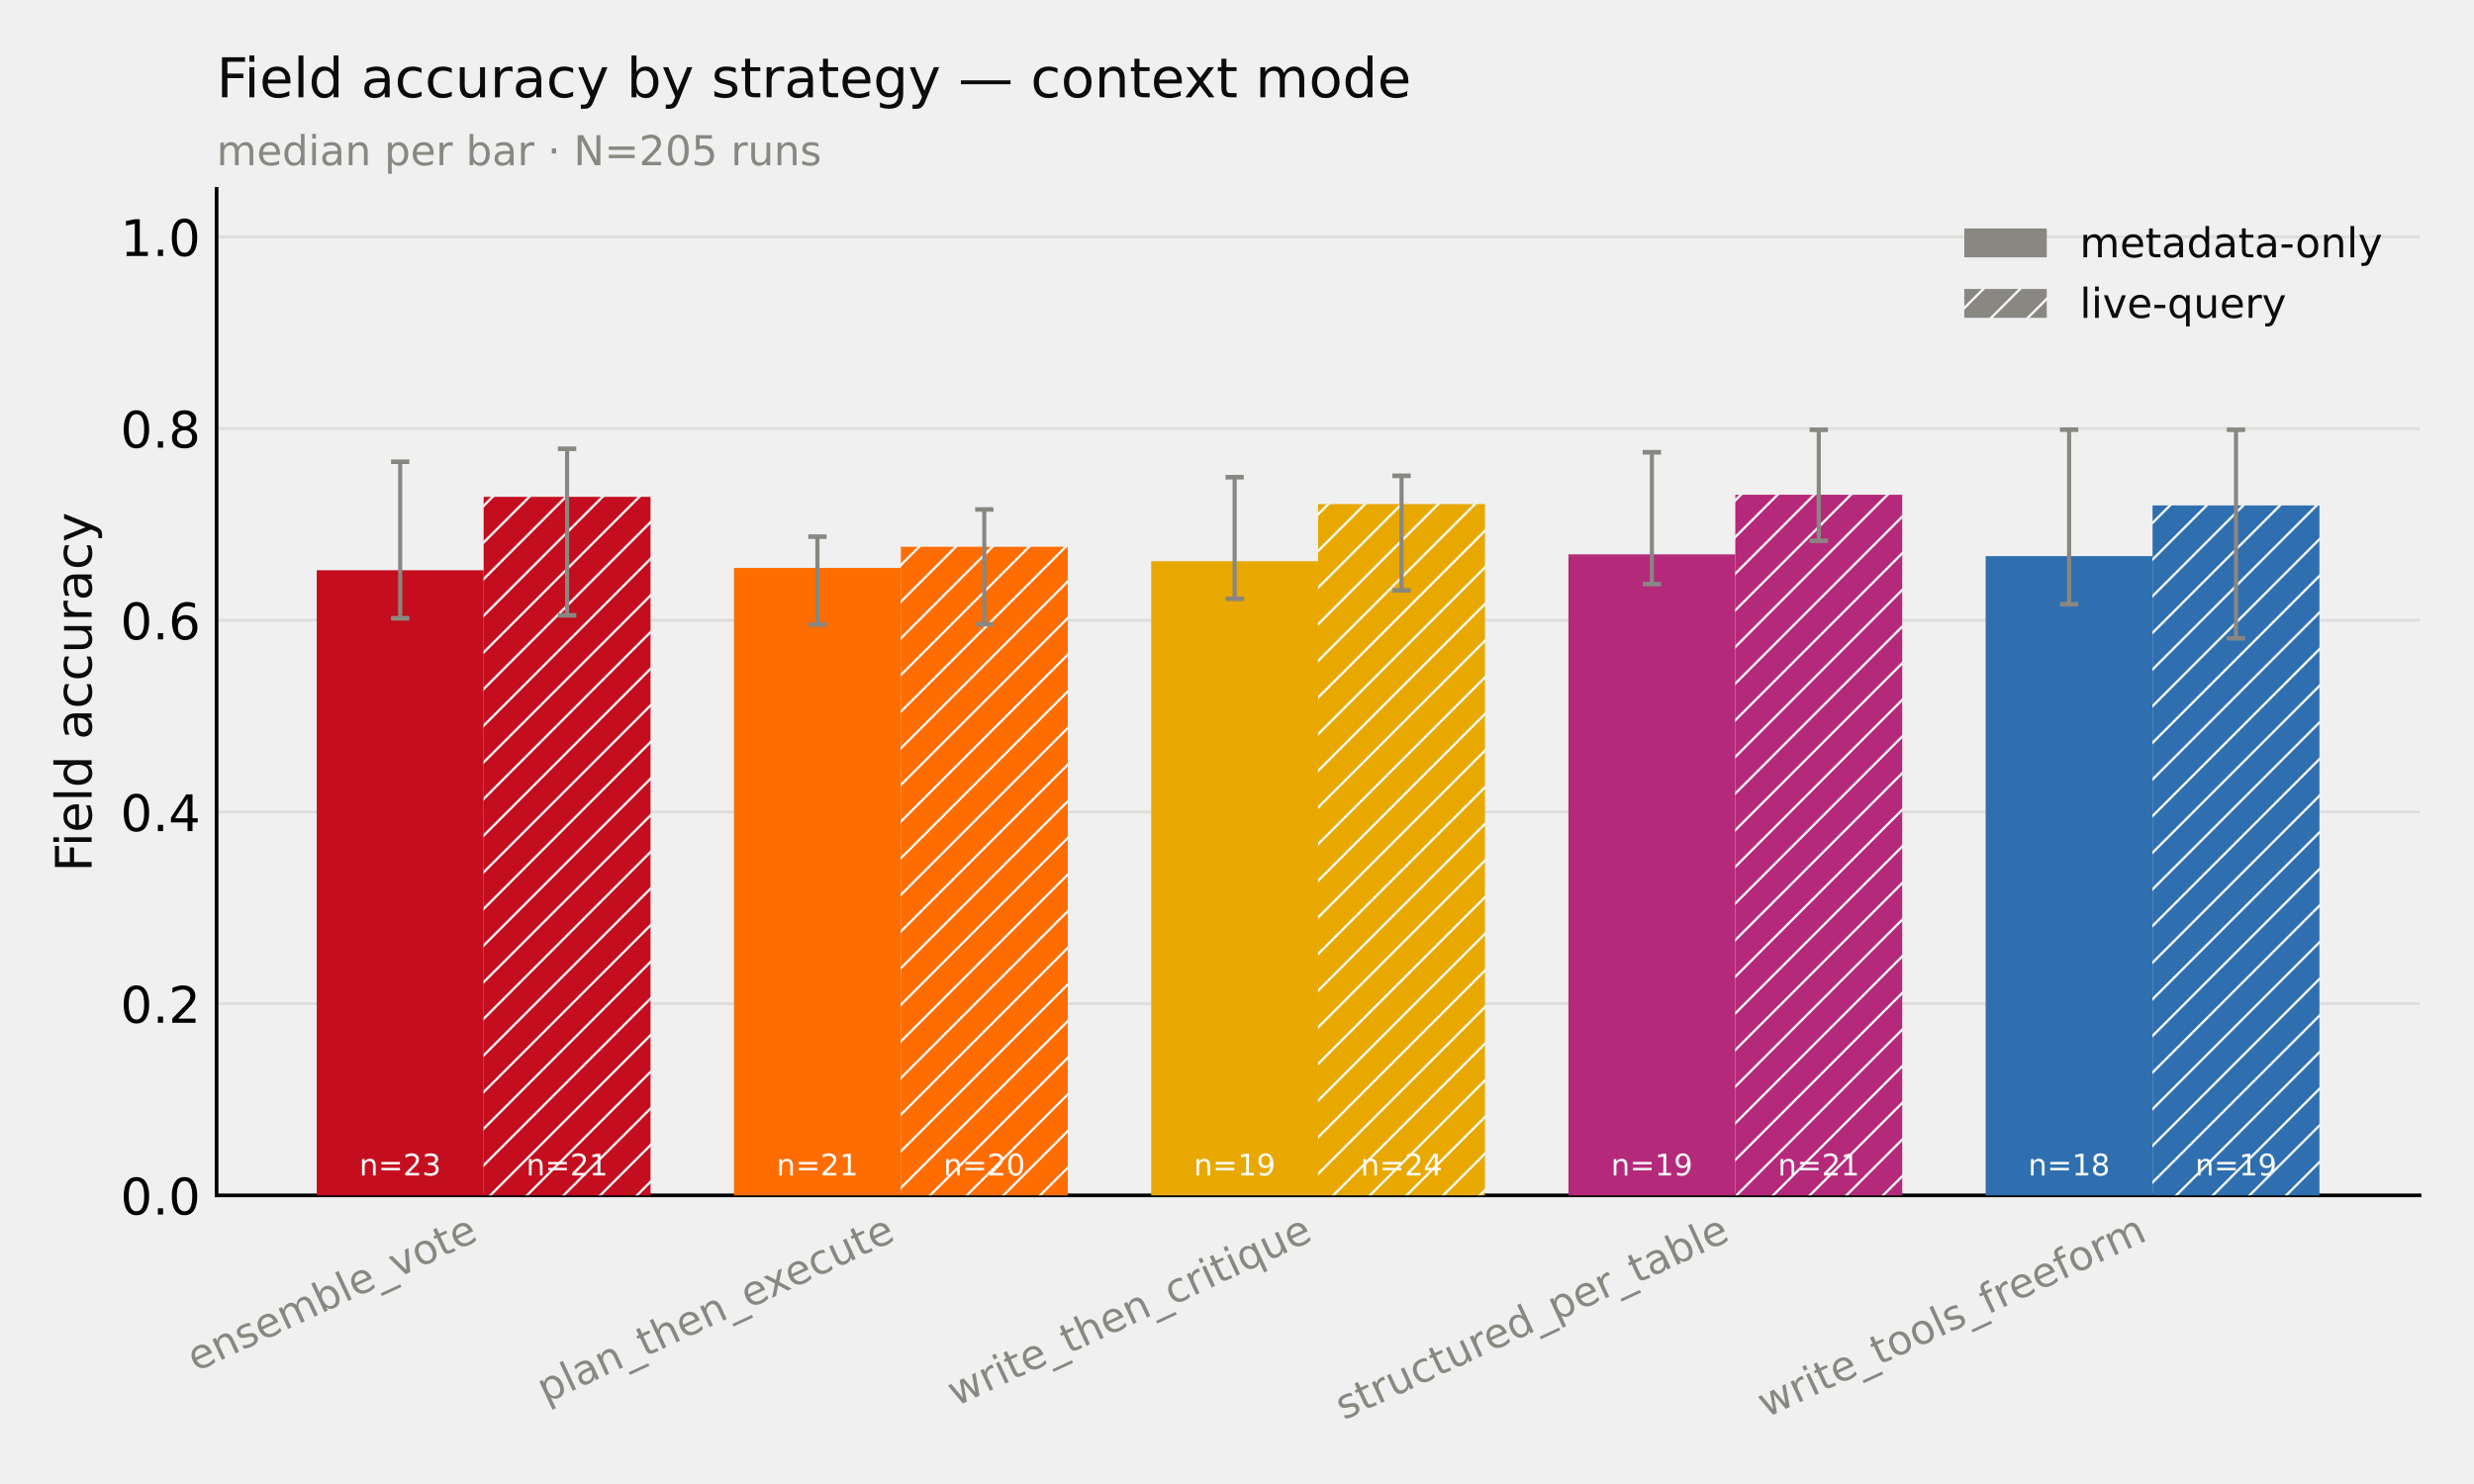
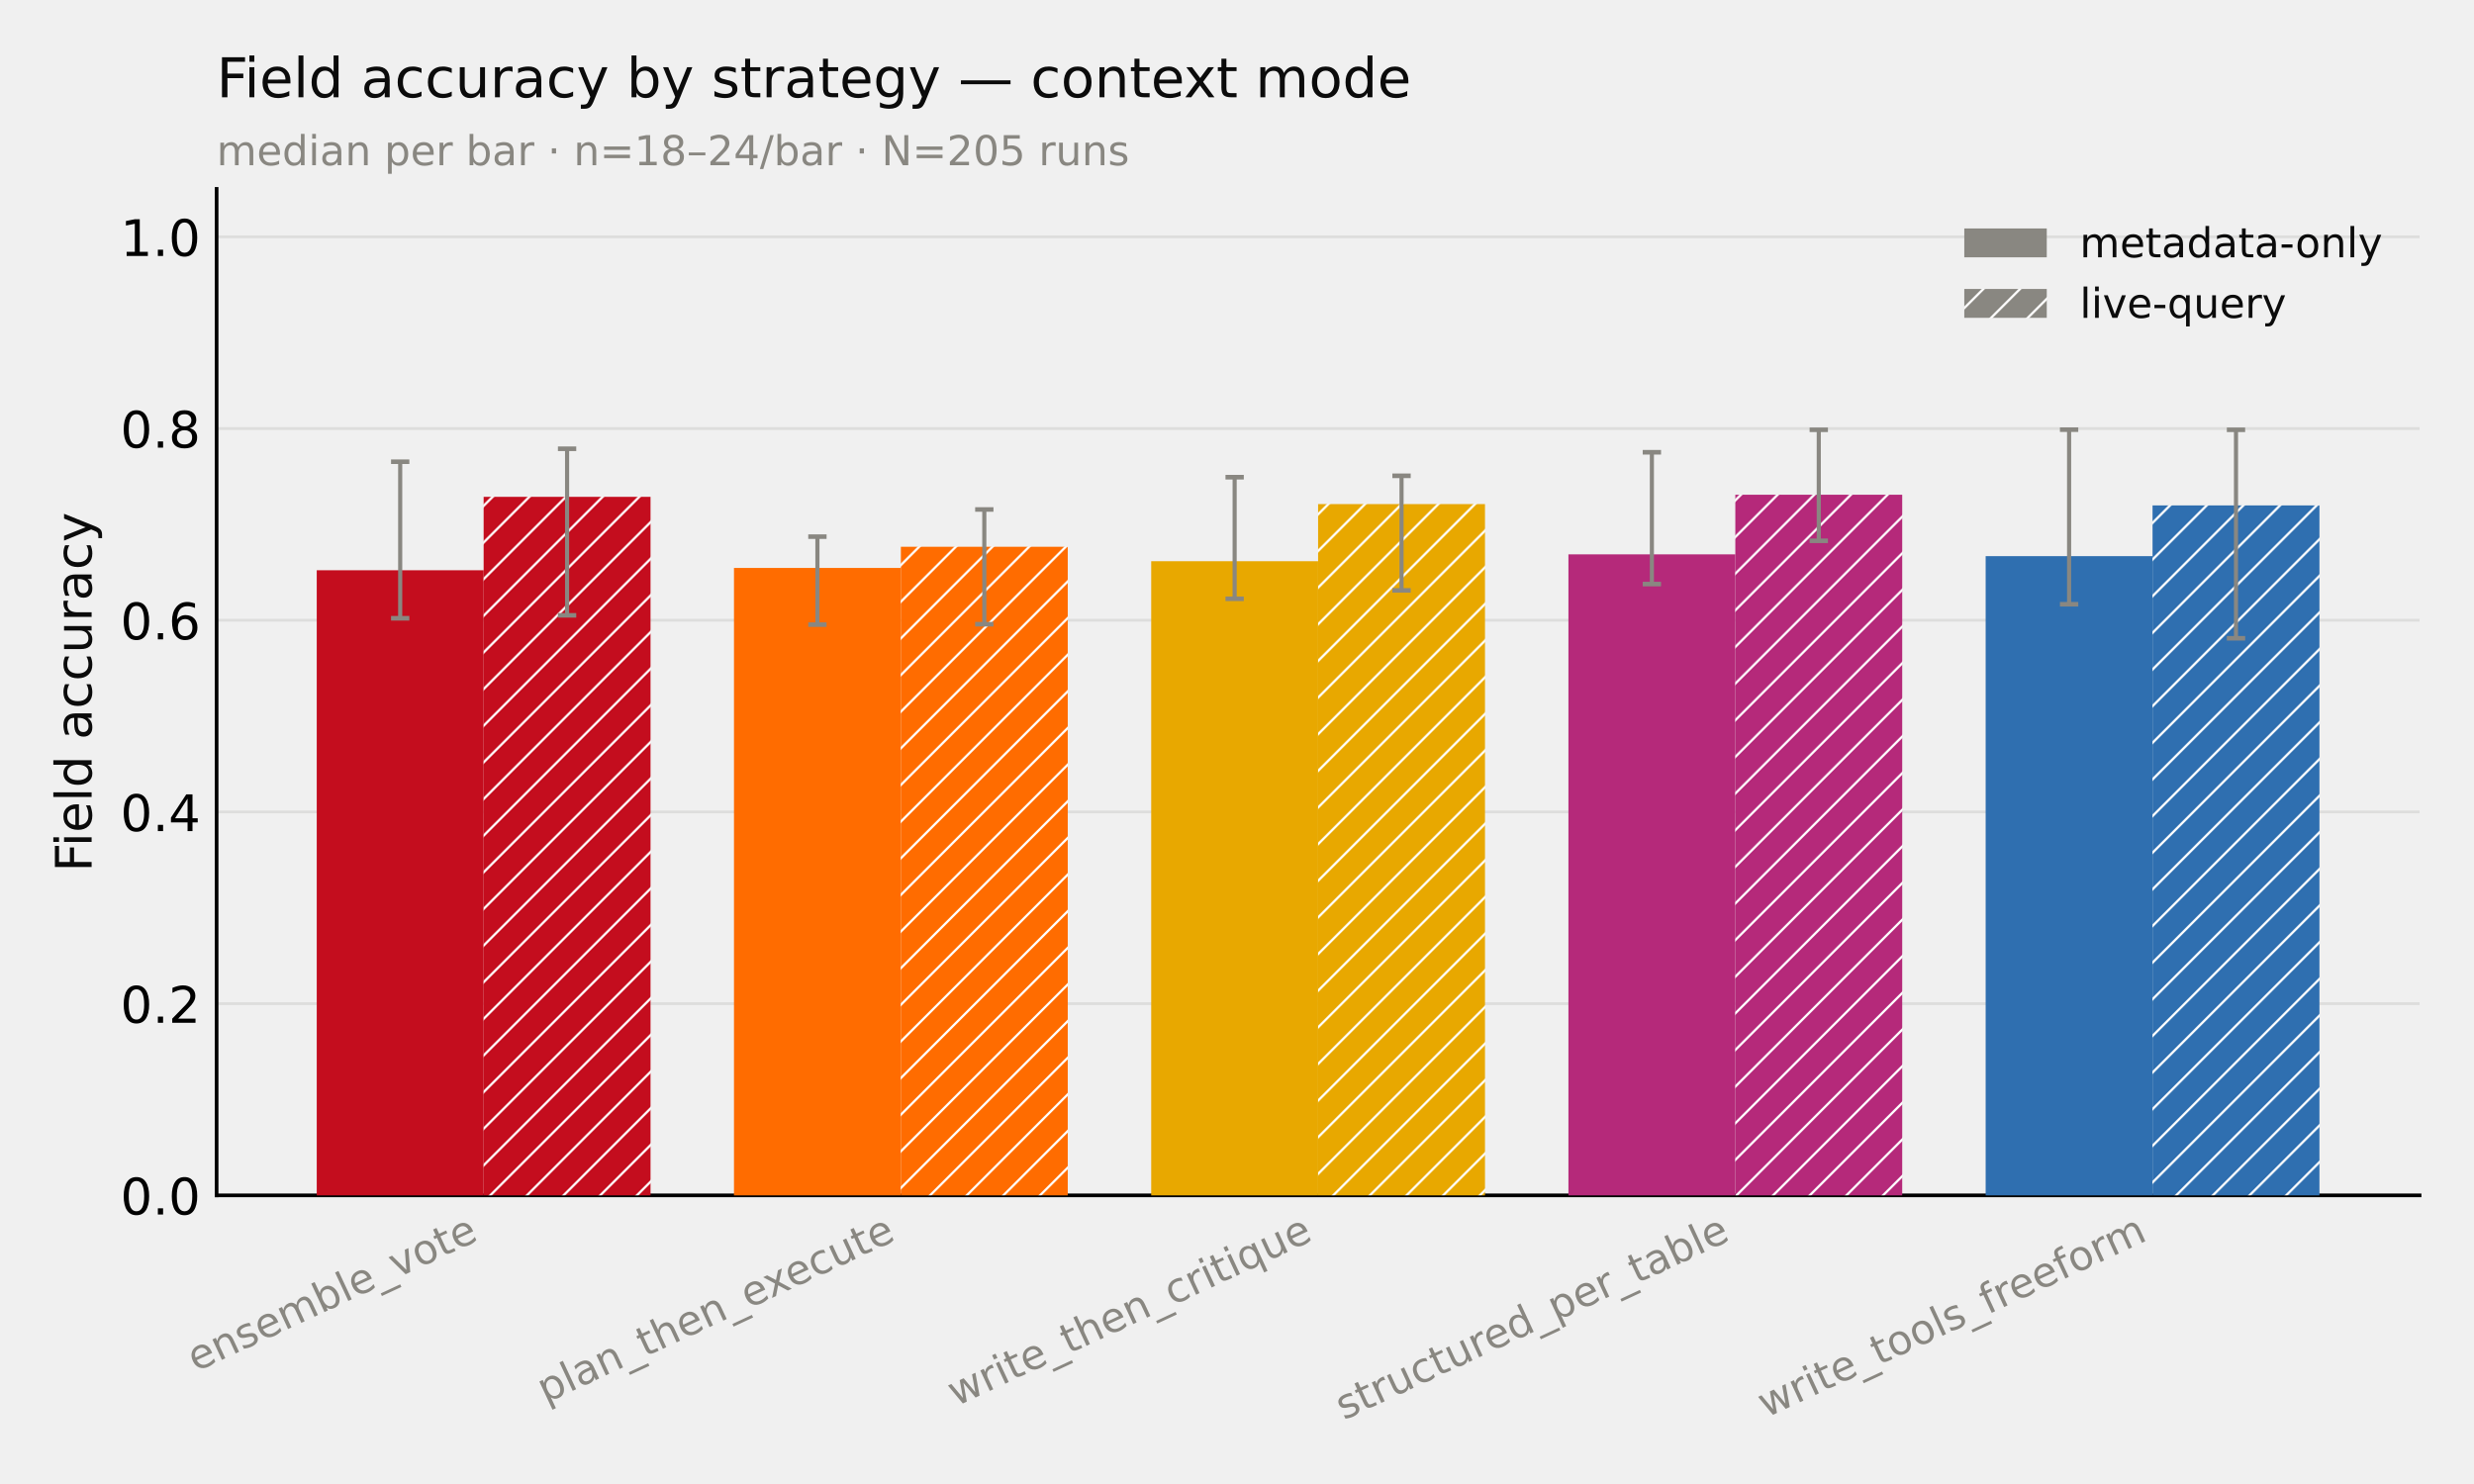
<svg xmlns="http://www.w3.org/2000/svg" xmlns:xlink="http://www.w3.org/1999/xlink" width="540pt" height="324pt" viewBox="0 0 540 324" version="1.1">
  <defs>
    <style type="text/css">*{stroke-linejoin: round; stroke-linecap: butt}</style>
  </defs>
  <g id="figure_1">
    <g id="patch_1">
      <path d="M 0 324  L 540 324  L 540 0  L 0 0  L 0 324  z " style="fill: none" />
    </g>
    <g id="axes_1">
      <g id="patch_2">
        <path d="M 47.28 260.982  L 528.12 260.982  L 528.12 41.24  L 47.28 41.24  L 47.28 260.982  z " style="fill: none" />
      </g>
      <g id="matplotlib.axis_1">
        <g id="xtick_1">
          <g id="line2d_1" />
          <g id="text_1">
            <text style="font-size: 9px; font-family: 'DejaVu Sans', 'Bitstream Vera Sans', 'Computer Modern Sans Serif', 'Lucida Grande', 'Verdana', 'Geneva', 'Lucid', 'Arial', 'Helvetica', 'Avant Garde', sans-serif; fill: #898781" transform="translate(42.68812 299.5812) rotate(-25)">ensemble_vote</text>
          </g>
        </g>
        <g id="xtick_2">
          <g id="line2d_2" />
          <g id="text_2">
            <text style="font-size: 9px; font-family: 'DejaVu Sans', 'Bitstream Vera Sans', 'Computer Modern Sans Serif', 'Lucida Grande', 'Verdana', 'Geneva', 'Lucid', 'Arial', 'Helvetica', 'Avant Garde', sans-serif; fill: #898781" transform="translate(119.0716 306.4289) rotate(-25)">plan_then_execute</text>
          </g>
        </g>
        <g id="xtick_3">
          <g id="line2d_3" />
          <g id="text_3">
            <text style="font-size: 9px; font-family: 'DejaVu Sans', 'Bitstream Vera Sans', 'Computer Modern Sans Serif', 'Lucida Grande', 'Verdana', 'Geneva', 'Lucid', 'Arial', 'Helvetica', 'Avant Garde', sans-serif; fill: #898781" transform="translate(208.6499 307.1236) rotate(-25)">write_then_critique</text>
          </g>
        </g>
        <g id="xtick_4">
          <g id="line2d_4" />
          <g id="text_4">
            <text style="font-size: 9px; font-family: 'DejaVu Sans', 'Bitstream Vera Sans', 'Computer Modern Sans Serif', 'Lucida Grande', 'Verdana', 'Geneva', 'Lucid', 'Arial', 'Helvetica', 'Avant Garde', sans-serif; fill: #898781" transform="translate(293.3163 310.1088) rotate(-25)">structured_per_table</text>
          </g>
        </g>
        <g id="xtick_5">
          <g id="line2d_5" />
          <g id="text_5">
            <text style="font-size: 9px; font-family: 'DejaVu Sans', 'Bitstream Vera Sans', 'Computer Modern Sans Serif', 'Lucida Grande', 'Verdana', 'Geneva', 'Lucid', 'Arial', 'Helvetica', 'Avant Garde', sans-serif; fill: #898781" transform="translate(385.4843 309.5959) rotate(-25)">write_tools_freeform</text>
          </g>
        </g>
      </g>
      <g id="matplotlib.axis_2">
        <g id="ytick_1">
          <g id="line2d_6">
            <path d="M 47.28 260.982  L 528.12 260.982  " clip-path="url(#pc0669f9964)" style="fill: none; stroke: #898781; stroke-opacity: 0.18; stroke-width: 0.6; stroke-linecap: square" />
          </g>
          <g id="line2d_7" />
          <g id="text_6">
            <text style="font-size: 11px; font-family: 'DejaVu Sans', 'Bitstream Vera Sans', 'Computer Modern Sans Serif', 'Lucida Grande', 'Verdana', 'Geneva', 'Lucid', 'Arial', 'Helvetica', 'Avant Garde', sans-serif; text-anchor: end" x="43.78" y="265.161" transform="rotate(-0 43.78 265.1614)">0.0</text>
          </g>
        </g>
        <g id="ytick_2">
          <g id="line2d_8">
            <path d="M 47.28 219.127  L 528.12 219.127  " clip-path="url(#pc0669f9964)" style="fill: none; stroke: #898781; stroke-opacity: 0.18; stroke-width: 0.6; stroke-linecap: square" />
          </g>
          <g id="line2d_9" />
          <g id="text_7">
            <text style="font-size: 11px; font-family: 'DejaVu Sans', 'Bitstream Vera Sans', 'Computer Modern Sans Serif', 'Lucida Grande', 'Verdana', 'Geneva', 'Lucid', 'Arial', 'Helvetica', 'Avant Garde', sans-serif; text-anchor: end" x="43.78" y="223.306" transform="rotate(-0 43.78 223.3057)">0.2</text>
          </g>
        </g>
        <g id="ytick_3">
          <g id="line2d_10">
            <path d="M 47.28 177.271  L 528.12 177.271  " clip-path="url(#pc0669f9964)" style="fill: none; stroke: #898781; stroke-opacity: 0.18; stroke-width: 0.6; stroke-linecap: square" />
          </g>
          <g id="line2d_11" />
          <g id="text_8">
            <text style="font-size: 11px; font-family: 'DejaVu Sans', 'Bitstream Vera Sans', 'Computer Modern Sans Serif', 'Lucida Grande', 'Verdana', 'Geneva', 'Lucid', 'Arial', 'Helvetica', 'Avant Garde', sans-serif; text-anchor: end" x="43.78" y="181.45" transform="rotate(-0 43.78 181.45)">0.4</text>
          </g>
        </g>
        <g id="ytick_4">
          <g id="line2d_12">
            <path d="M 47.28 135.415  L 528.12 135.415  " clip-path="url(#pc0669f9964)" style="fill: none; stroke: #898781; stroke-opacity: 0.18; stroke-width: 0.6; stroke-linecap: square" />
          </g>
          <g id="line2d_13" />
          <g id="text_9">
            <text style="font-size: 11px; font-family: 'DejaVu Sans', 'Bitstream Vera Sans', 'Computer Modern Sans Serif', 'Lucida Grande', 'Verdana', 'Geneva', 'Lucid', 'Arial', 'Helvetica', 'Avant Garde', sans-serif; text-anchor: end" x="43.78" y="139.594" transform="rotate(-0 43.78 139.5944)">0.6</text>
          </g>
        </g>
        <g id="ytick_5">
          <g id="line2d_14">
            <path d="M 47.28 93.56  L 528.12 93.56  " clip-path="url(#pc0669f9964)" style="fill: none; stroke: #898781; stroke-opacity: 0.18; stroke-width: 0.6; stroke-linecap: square" />
          </g>
          <g id="line2d_15" />
          <g id="text_10">
            <text style="font-size: 11px; font-family: 'DejaVu Sans', 'Bitstream Vera Sans', 'Computer Modern Sans Serif', 'Lucida Grande', 'Verdana', 'Geneva', 'Lucid', 'Arial', 'Helvetica', 'Avant Garde', sans-serif; text-anchor: end" x="43.78" y="97.739" transform="rotate(-0 43.78 97.73872)">0.8</text>
          </g>
        </g>
        <g id="ytick_6">
          <g id="line2d_16">
            <path d="M 47.28 51.704  L 528.12 51.704  " clip-path="url(#pc0669f9964)" style="fill: none; stroke: #898781; stroke-opacity: 0.18; stroke-width: 0.6; stroke-linecap: square" />
          </g>
          <g id="line2d_17" />
          <g id="text_11">
            <text style="font-size: 11px; font-family: 'DejaVu Sans', 'Bitstream Vera Sans', 'Computer Modern Sans Serif', 'Lucida Grande', 'Verdana', 'Geneva', 'Lucid', 'Arial', 'Helvetica', 'Avant Garde', sans-serif; text-anchor: end" x="43.78" y="55.883" transform="rotate(-0 43.78 55.88306)">1.0</text>
          </g>
        </g>
        <g id="text_12">
          <text style="font-size: 11px; font-family: 'DejaVu Sans', 'Bitstream Vera Sans', 'Computer Modern Sans Serif', 'Lucida Grande', 'Verdana', 'Geneva', 'Lucid', 'Arial', 'Helvetica', 'Avant Garde', sans-serif; text-anchor: middle; fill: #0b0b0b" x="19.999" y="151.111" transform="rotate(-90 19.99891 151.1111)">Field accuracy</text>
        </g>
      </g>
      <g id="patch_3">
        <path d="M 47.28 260.982  L 47.28 41.24  " style="fill: none; stroke: #000000; stroke-width: 0.8; stroke-linejoin: miter; stroke-linecap: square" />
      </g>
      <g id="patch_4">
        <path d="M 47.28 260.982  L 528.12 260.982  " style="fill: none; stroke: #000000; stroke-width: 0.8; stroke-linejoin: miter; stroke-linecap: square" />
      </g>
      <g id="patch_5">
        <path d="M 69.136 260.982  L 105.564 260.982  L 105.564 124.508  L 69.136 124.508  z " clip-path="url(#pc0669f9964)" style="fill: #c40d1e" />
      </g>
      <g id="patch_6">
        <path d="M 160.205 260.982  L 196.632 260.982  L 196.632 123.997  L 160.205 123.997  z " clip-path="url(#pc0669f9964)" style="fill: #ff6c00" />
      </g>
      <g id="patch_7">
        <path d="M 251.273 260.982  L 287.7 260.982  L 287.7 122.525  L 251.273 122.525  z " clip-path="url(#pc0669f9964)" style="fill: #e8a800" />
      </g>
      <g id="patch_8">
        <path d="M 342.341 260.982  L 378.768 260.982  L 378.768 121.032  L 342.341 121.032  z " clip-path="url(#pc0669f9964)" style="fill: #b5297a" />
      </g>
      <g id="patch_9">
        <path d="M 433.409 260.982  L 469.836 260.982  L 469.836 121.421  L 433.409 121.421  z " clip-path="url(#pc0669f9964)" style="fill: #2f6fb0" />
      </g>
      <g id="patch_10">
        <path d="M 105.564 260.982  L 141.991 260.982  L 141.991 108.47  L 105.564 108.47  z " clip-path="url(#pc0669f9964)" style="fill: url(#hb6a19abe04)" />
      </g>
      <g id="patch_11">
        <path d="M 196.632 260.982  L 233.059 260.982  L 233.059 119.374  L 196.632 119.374  z " clip-path="url(#pc0669f9964)" style="fill: url(#h140f9f836e)" />
      </g>
      <g id="patch_12">
        <path d="M 287.7 260.982  L 324.127 260.982  L 324.127 110.058  L 287.7 110.058  z " clip-path="url(#pc0669f9964)" style="fill: url(#h1f490f12f1)" />
      </g>
      <g id="patch_13">
        <path d="M 378.768 260.982  L 415.195 260.982  L 415.195 108.011  L 378.768 108.011  z " clip-path="url(#pc0669f9964)" style="fill: url(#hb22d482a66)" />
      </g>
      <g id="patch_14">
        <path d="M 469.836 260.982  L 506.264 260.982  L 506.264 110.348  L 469.836 110.348  z " clip-path="url(#pc0669f9964)" style="fill: url(#h55045b728e)" />
      </g>
      <g id="text_13">
-         <text style="font-size: 9px; font-family: 'DejaVu Sans', 'Bitstream Vera Sans', 'Computer Modern Sans Serif', 'Lucida Grande', 'Verdana', 'Geneva', 'Lucid', 'Arial', 'Helvetica', 'Avant Garde', sans-serif; text-anchor: start; fill: #898781" x="47.28" y="36.072" transform="rotate(-0 47.28 36.07215)">median per bar · N=205 runs</text>
+         <text style="font-size: 9px; font-family: 'DejaVu Sans', 'Bitstream Vera Sans', 'Computer Modern Sans Serif', 'Lucida Grande', 'Verdana', 'Geneva', 'Lucid', 'Arial', 'Helvetica', 'Avant Garde', sans-serif; text-anchor: start; fill: #898781" x="47.28" y="36.072" transform="rotate(-0 47.28 36.07215)">median per bar · n=18–24/bar · N=205 runs</text>
      </g>
      <g id="text_14">
        <text style="font-size: 12px; font-family: 'DejaVu Sans', 'Bitstream Vera Sans', 'Computer Modern Sans Serif', 'Lucida Grande', 'Verdana', 'Geneva', 'Lucid', 'Arial', 'Helvetica', 'Avant Garde', sans-serif; text-anchor: start; fill: #0b0b0b" x="47.28" y="21.24" transform="rotate(-0 47.28 21.24)">Field accuracy by strategy — context mode</text>
      </g>
      <g id="LineCollection_1">
        <path d="M 87.35 134.985  L 87.35 100.809  " clip-path="url(#pc0669f9964)" style="fill: none; stroke: #898781; stroke-width: 0.9" />
        <path d="M 178.418 136.377  L 178.418 117.168  " clip-path="url(#pc0669f9964)" style="fill: none; stroke: #898781; stroke-width: 0.9" />
        <path d="M 269.486 130.733  L 269.486 104.187  " clip-path="url(#pc0669f9964)" style="fill: none; stroke: #898781; stroke-width: 0.9" />
        <path d="M 360.555 127.516  L 360.555 98.74  " clip-path="url(#pc0669f9964)" style="fill: none; stroke: #898781; stroke-width: 0.9" />
        <path d="M 451.623 131.929  L 451.623 93.81  " clip-path="url(#pc0669f9964)" style="fill: none; stroke: #898781; stroke-width: 0.9" />
      </g>
      <g id="line2d_18">
        <defs>
          <path id="md1b8744651" d="M 2 0  L -2 -0  " style="stroke: #898781" />
        </defs>
        <g clip-path="url(#pc0669f9964)">
          <use xlink:href="#md1b8744651" x="87.35" y="134.985" style="fill: #1f77b4; stroke: #898781" />
          <use xlink:href="#md1b8744651" x="178.418" y="136.377" style="fill: #1f77b4; stroke: #898781" />
          <use xlink:href="#md1b8744651" x="269.486" y="130.733" style="fill: #1f77b4; stroke: #898781" />
          <use xlink:href="#md1b8744651" x="360.555" y="127.516" style="fill: #1f77b4; stroke: #898781" />
          <use xlink:href="#md1b8744651" x="451.623" y="131.929" style="fill: #1f77b4; stroke: #898781" />
        </g>
      </g>
      <g id="line2d_19">
        <g clip-path="url(#pc0669f9964)">
          <use xlink:href="#md1b8744651" x="87.35" y="100.809" style="fill: #1f77b4; stroke: #898781" />
          <use xlink:href="#md1b8744651" x="178.418" y="117.168" style="fill: #1f77b4; stroke: #898781" />
          <use xlink:href="#md1b8744651" x="269.486" y="104.187" style="fill: #1f77b4; stroke: #898781" />
          <use xlink:href="#md1b8744651" x="360.555" y="98.74" style="fill: #1f77b4; stroke: #898781" />
          <use xlink:href="#md1b8744651" x="451.623" y="93.81" style="fill: #1f77b4; stroke: #898781" />
        </g>
      </g>
      <g id="LineCollection_2">
        <path d="M 123.777 134.347  L 123.777 97.977  " clip-path="url(#pc0669f9964)" style="fill: none; stroke: #898781; stroke-width: 0.9" />
        <path d="M 214.845 136.279  L 214.845 111.233  " clip-path="url(#pc0669f9964)" style="fill: none; stroke: #898781; stroke-width: 0.9" />
        <path d="M 305.914 128.903  L 305.914 103.885  " clip-path="url(#pc0669f9964)" style="fill: none; stroke: #898781; stroke-width: 0.9" />
        <path d="M 396.982 118.073  L 396.982 93.837  " clip-path="url(#pc0669f9964)" style="fill: none; stroke: #898781; stroke-width: 0.9" />
        <path d="M 488.05 139.354  L 488.05 93.837  " clip-path="url(#pc0669f9964)" style="fill: none; stroke: #898781; stroke-width: 0.9" />
      </g>
      <g id="line2d_20">
        <g clip-path="url(#pc0669f9964)">
          <use xlink:href="#md1b8744651" x="123.777" y="134.347" style="fill: #1f77b4; stroke: #898781" />
          <use xlink:href="#md1b8744651" x="214.845" y="136.279" style="fill: #1f77b4; stroke: #898781" />
          <use xlink:href="#md1b8744651" x="305.914" y="128.903" style="fill: #1f77b4; stroke: #898781" />
          <use xlink:href="#md1b8744651" x="396.982" y="118.073" style="fill: #1f77b4; stroke: #898781" />
          <use xlink:href="#md1b8744651" x="488.05" y="139.354" style="fill: #1f77b4; stroke: #898781" />
        </g>
      </g>
      <g id="line2d_21">
        <g clip-path="url(#pc0669f9964)">
          <use xlink:href="#md1b8744651" x="123.777" y="97.977" style="fill: #1f77b4; stroke: #898781" />
          <use xlink:href="#md1b8744651" x="214.845" y="111.233" style="fill: #1f77b4; stroke: #898781" />
          <use xlink:href="#md1b8744651" x="305.914" y="103.885" style="fill: #1f77b4; stroke: #898781" />
          <use xlink:href="#md1b8744651" x="396.982" y="93.837" style="fill: #1f77b4; stroke: #898781" />
          <use xlink:href="#md1b8744651" x="488.05" y="93.837" style="fill: #1f77b4; stroke: #898781" />
        </g>
      </g>
-       <g id="text_15">
-         <text style="font-size: 6.5px; font-family: 'DejaVu Sans', 'Bitstream Vera Sans', 'Computer Modern Sans Serif', 'Lucida Grande', 'Verdana', 'Geneva', 'Lucid', 'Arial', 'Helvetica', 'Avant Garde', sans-serif; text-anchor: middle; fill: #ffffff" x="87.35" y="256.63" transform="rotate(-0 87.35 256.6304)">n=23</text>
-       </g>
-       <g id="text_16">
-         <text style="font-size: 6.5px; font-family: 'DejaVu Sans', 'Bitstream Vera Sans', 'Computer Modern Sans Serif', 'Lucida Grande', 'Verdana', 'Geneva', 'Lucid', 'Arial', 'Helvetica', 'Avant Garde', sans-serif; text-anchor: middle; fill: #ffffff" x="178.418" y="256.63" transform="rotate(-0 178.4182 256.6304)">n=21</text>
-       </g>
-       <g id="text_17">
-         <text style="font-size: 6.5px; font-family: 'DejaVu Sans', 'Bitstream Vera Sans', 'Computer Modern Sans Serif', 'Lucida Grande', 'Verdana', 'Geneva', 'Lucid', 'Arial', 'Helvetica', 'Avant Garde', sans-serif; text-anchor: middle; fill: #ffffff" x="269.486" y="256.63" transform="rotate(-0 269.4864 256.6304)">n=19</text>
-       </g>
-       <g id="text_18">
-         <text style="font-size: 6.5px; font-family: 'DejaVu Sans', 'Bitstream Vera Sans', 'Computer Modern Sans Serif', 'Lucida Grande', 'Verdana', 'Geneva', 'Lucid', 'Arial', 'Helvetica', 'Avant Garde', sans-serif; text-anchor: middle; fill: #ffffff" x="360.555" y="256.63" transform="rotate(-0 360.5545 256.6304)">n=19</text>
-       </g>
-       <g id="text_19">
-         <text style="font-size: 6.5px; font-family: 'DejaVu Sans', 'Bitstream Vera Sans', 'Computer Modern Sans Serif', 'Lucida Grande', 'Verdana', 'Geneva', 'Lucid', 'Arial', 'Helvetica', 'Avant Garde', sans-serif; text-anchor: middle; fill: #ffffff" x="451.623" y="256.63" transform="rotate(-0 451.6227 256.6304)">n=18</text>
-       </g>
-       <g id="text_20">
-         <text style="font-size: 6.5px; font-family: 'DejaVu Sans', 'Bitstream Vera Sans', 'Computer Modern Sans Serif', 'Lucida Grande', 'Verdana', 'Geneva', 'Lucid', 'Arial', 'Helvetica', 'Avant Garde', sans-serif; text-anchor: middle; fill: #ffffff" x="123.777" y="256.63" transform="rotate(-0 123.7773 256.6304)">n=21</text>
-       </g>
-       <g id="text_21">
-         <text style="font-size: 6.5px; font-family: 'DejaVu Sans', 'Bitstream Vera Sans', 'Computer Modern Sans Serif', 'Lucida Grande', 'Verdana', 'Geneva', 'Lucid', 'Arial', 'Helvetica', 'Avant Garde', sans-serif; text-anchor: middle; fill: #ffffff" x="214.845" y="256.63" transform="rotate(-0 214.8455 256.6304)">n=20</text>
-       </g>
-       <g id="text_22">
-         <text style="font-size: 6.5px; font-family: 'DejaVu Sans', 'Bitstream Vera Sans', 'Computer Modern Sans Serif', 'Lucida Grande', 'Verdana', 'Geneva', 'Lucid', 'Arial', 'Helvetica', 'Avant Garde', sans-serif; text-anchor: middle; fill: #ffffff" x="305.914" y="256.63" transform="rotate(-0 305.9136 256.6304)">n=24</text>
-       </g>
-       <g id="text_23">
-         <text style="font-size: 6.5px; font-family: 'DejaVu Sans', 'Bitstream Vera Sans', 'Computer Modern Sans Serif', 'Lucida Grande', 'Verdana', 'Geneva', 'Lucid', 'Arial', 'Helvetica', 'Avant Garde', sans-serif; text-anchor: middle; fill: #ffffff" x="396.982" y="256.63" transform="rotate(-0 396.9818 256.6304)">n=21</text>
-       </g>
-       <g id="text_24">
-         <text style="font-size: 6.5px; font-family: 'DejaVu Sans', 'Bitstream Vera Sans', 'Computer Modern Sans Serif', 'Lucida Grande', 'Verdana', 'Geneva', 'Lucid', 'Arial', 'Helvetica', 'Avant Garde', sans-serif; text-anchor: middle; fill: #ffffff" x="488.05" y="256.63" transform="rotate(-0 488.05 256.6304)">n=19</text>
-       </g>
      <g id="legend_1">
        <g id="patch_15">
          <path d="M 428.746 56.179  L 446.746 56.179  L 446.746 49.879  L 428.746 49.879  z " style="fill: #898781" />
        </g>
-         <g id="text_25">
+         <g id="text_15">
          <text style="font-size: 9px; font-family: 'DejaVu Sans', 'Bitstream Vera Sans', 'Computer Modern Sans Serif', 'Lucida Grande', 'Verdana', 'Geneva', 'Lucid', 'Arial', 'Helvetica', 'Avant Garde', sans-serif; text-anchor: start; fill: #0b0b0b" x="453.946" y="56.179" transform="rotate(-0 453.9459 56.17859)">metadata-only</text>
        </g>
        <g id="patch_16">
          <path d="M 428.746 69.389  L 446.746 69.389  L 446.746 63.089  L 428.746 63.089  z " style="fill: url(#hb0d9ddce19)" />
        </g>
-         <g id="text_26">
+         <g id="text_16">
          <text style="font-size: 9px; font-family: 'DejaVu Sans', 'Bitstream Vera Sans', 'Computer Modern Sans Serif', 'Lucida Grande', 'Verdana', 'Geneva', 'Lucid', 'Arial', 'Helvetica', 'Avant Garde', sans-serif; text-anchor: start; fill: #0b0b0b" x="453.946" y="69.389" transform="rotate(-0 453.9459 69.38891)">live-query</text>
        </g>
      </g>
    </g>
  </g>
  <defs>
    <clipPath id="pc0669f9964">
      <rect x="47.28" y="41.24" width="480.84" height="219.742" />
    </clipPath>
  </defs>
  <defs>
    <pattern id="hb6a19abe04" patternUnits="userSpaceOnUse" x="0" y="0" width="72" height="72">
      <rect x="0" y="0" width="73" height="73" fill="#c40d1e" />
      <path d="M -36 36  L 36 -36  M -32 40  L 40 -32  M -28 44  L 44 -28  M -24 48  L 48 -24  M -20 52  L 52 -20  M -16 56  L 56 -16  M -12 60  L 60 -12  M -8 64  L 64 -8  M -4 68  L 68 -4  M 0 72  L 72 0  M 4 76  L 76 4  M 8 80  L 80 8  M 12 84  L 84 12  M 16 88  L 88 16  M 20 92  L 92 20  M 24 96  L 96 24  M 28 100  L 100 28  M 32 104  L 104 32  M 36 108  L 108 36  " style="fill: #ffffff; stroke: #ffffff; stroke-width: 0.5; stroke-linecap: butt; stroke-linejoin: miter" />
    </pattern>
    <pattern id="h140f9f836e" patternUnits="userSpaceOnUse" x="0" y="0" width="72" height="72">
      <rect x="0" y="0" width="73" height="73" fill="#ff6c00" />
      <path d="M -36 36  L 36 -36  M -32 40  L 40 -32  M -28 44  L 44 -28  M -24 48  L 48 -24  M -20 52  L 52 -20  M -16 56  L 56 -16  M -12 60  L 60 -12  M -8 64  L 64 -8  M -4 68  L 68 -4  M 0 72  L 72 0  M 4 76  L 76 4  M 8 80  L 80 8  M 12 84  L 84 12  M 16 88  L 88 16  M 20 92  L 92 20  M 24 96  L 96 24  M 28 100  L 100 28  M 32 104  L 104 32  M 36 108  L 108 36  " style="fill: #ffffff; stroke: #ffffff; stroke-width: 0.5; stroke-linecap: butt; stroke-linejoin: miter" />
    </pattern>
    <pattern id="h1f490f12f1" patternUnits="userSpaceOnUse" x="0" y="0" width="72" height="72">
      <rect x="0" y="0" width="73" height="73" fill="#e8a800" />
      <path d="M -36 36  L 36 -36  M -32 40  L 40 -32  M -28 44  L 44 -28  M -24 48  L 48 -24  M -20 52  L 52 -20  M -16 56  L 56 -16  M -12 60  L 60 -12  M -8 64  L 64 -8  M -4 68  L 68 -4  M 0 72  L 72 0  M 4 76  L 76 4  M 8 80  L 80 8  M 12 84  L 84 12  M 16 88  L 88 16  M 20 92  L 92 20  M 24 96  L 96 24  M 28 100  L 100 28  M 32 104  L 104 32  M 36 108  L 108 36  " style="fill: #ffffff; stroke: #ffffff; stroke-width: 0.5; stroke-linecap: butt; stroke-linejoin: miter" />
    </pattern>
    <pattern id="hb22d482a66" patternUnits="userSpaceOnUse" x="0" y="0" width="72" height="72">
      <rect x="0" y="0" width="73" height="73" fill="#b5297a" />
      <path d="M -36 36  L 36 -36  M -32 40  L 40 -32  M -28 44  L 44 -28  M -24 48  L 48 -24  M -20 52  L 52 -20  M -16 56  L 56 -16  M -12 60  L 60 -12  M -8 64  L 64 -8  M -4 68  L 68 -4  M 0 72  L 72 0  M 4 76  L 76 4  M 8 80  L 80 8  M 12 84  L 84 12  M 16 88  L 88 16  M 20 92  L 92 20  M 24 96  L 96 24  M 28 100  L 100 28  M 32 104  L 104 32  M 36 108  L 108 36  " style="fill: #ffffff; stroke: #ffffff; stroke-width: 0.5; stroke-linecap: butt; stroke-linejoin: miter" />
    </pattern>
    <pattern id="h55045b728e" patternUnits="userSpaceOnUse" x="0" y="0" width="72" height="72">
      <rect x="0" y="0" width="73" height="73" fill="#2f6fb0" />
      <path d="M -36 36  L 36 -36  M -32 40  L 40 -32  M -28 44  L 44 -28  M -24 48  L 48 -24  M -20 52  L 52 -20  M -16 56  L 56 -16  M -12 60  L 60 -12  M -8 64  L 64 -8  M -4 68  L 68 -4  M 0 72  L 72 0  M 4 76  L 76 4  M 8 80  L 80 8  M 12 84  L 84 12  M 16 88  L 88 16  M 20 92  L 92 20  M 24 96  L 96 24  M 28 100  L 100 28  M 32 104  L 104 32  M 36 108  L 108 36  " style="fill: #ffffff; stroke: #ffffff; stroke-width: 0.5; stroke-linecap: butt; stroke-linejoin: miter" />
    </pattern>
    <pattern id="hb0d9ddce19" patternUnits="userSpaceOnUse" x="0" y="0" width="72" height="72">
      <rect x="0" y="0" width="73" height="73" fill="#898781" />
      <path d="M -36 36  L 36 -36  M -32 40  L 40 -32  M -28 44  L 44 -28  M -24 48  L 48 -24  M -20 52  L 52 -20  M -16 56  L 56 -16  M -12 60  L 60 -12  M -8 64  L 64 -8  M -4 68  L 68 -4  M 0 72  L 72 0  M 4 76  L 76 4  M 8 80  L 80 8  M 12 84  L 84 12  M 16 88  L 88 16  M 20 92  L 92 20  M 24 96  L 96 24  M 28 100  L 100 28  M 32 104  L 104 32  M 36 108  L 108 36  " style="fill: #ffffff; stroke: #ffffff; stroke-width: 0.5; stroke-linecap: butt; stroke-linejoin: miter" />
    </pattern>
  </defs>
</svg>
